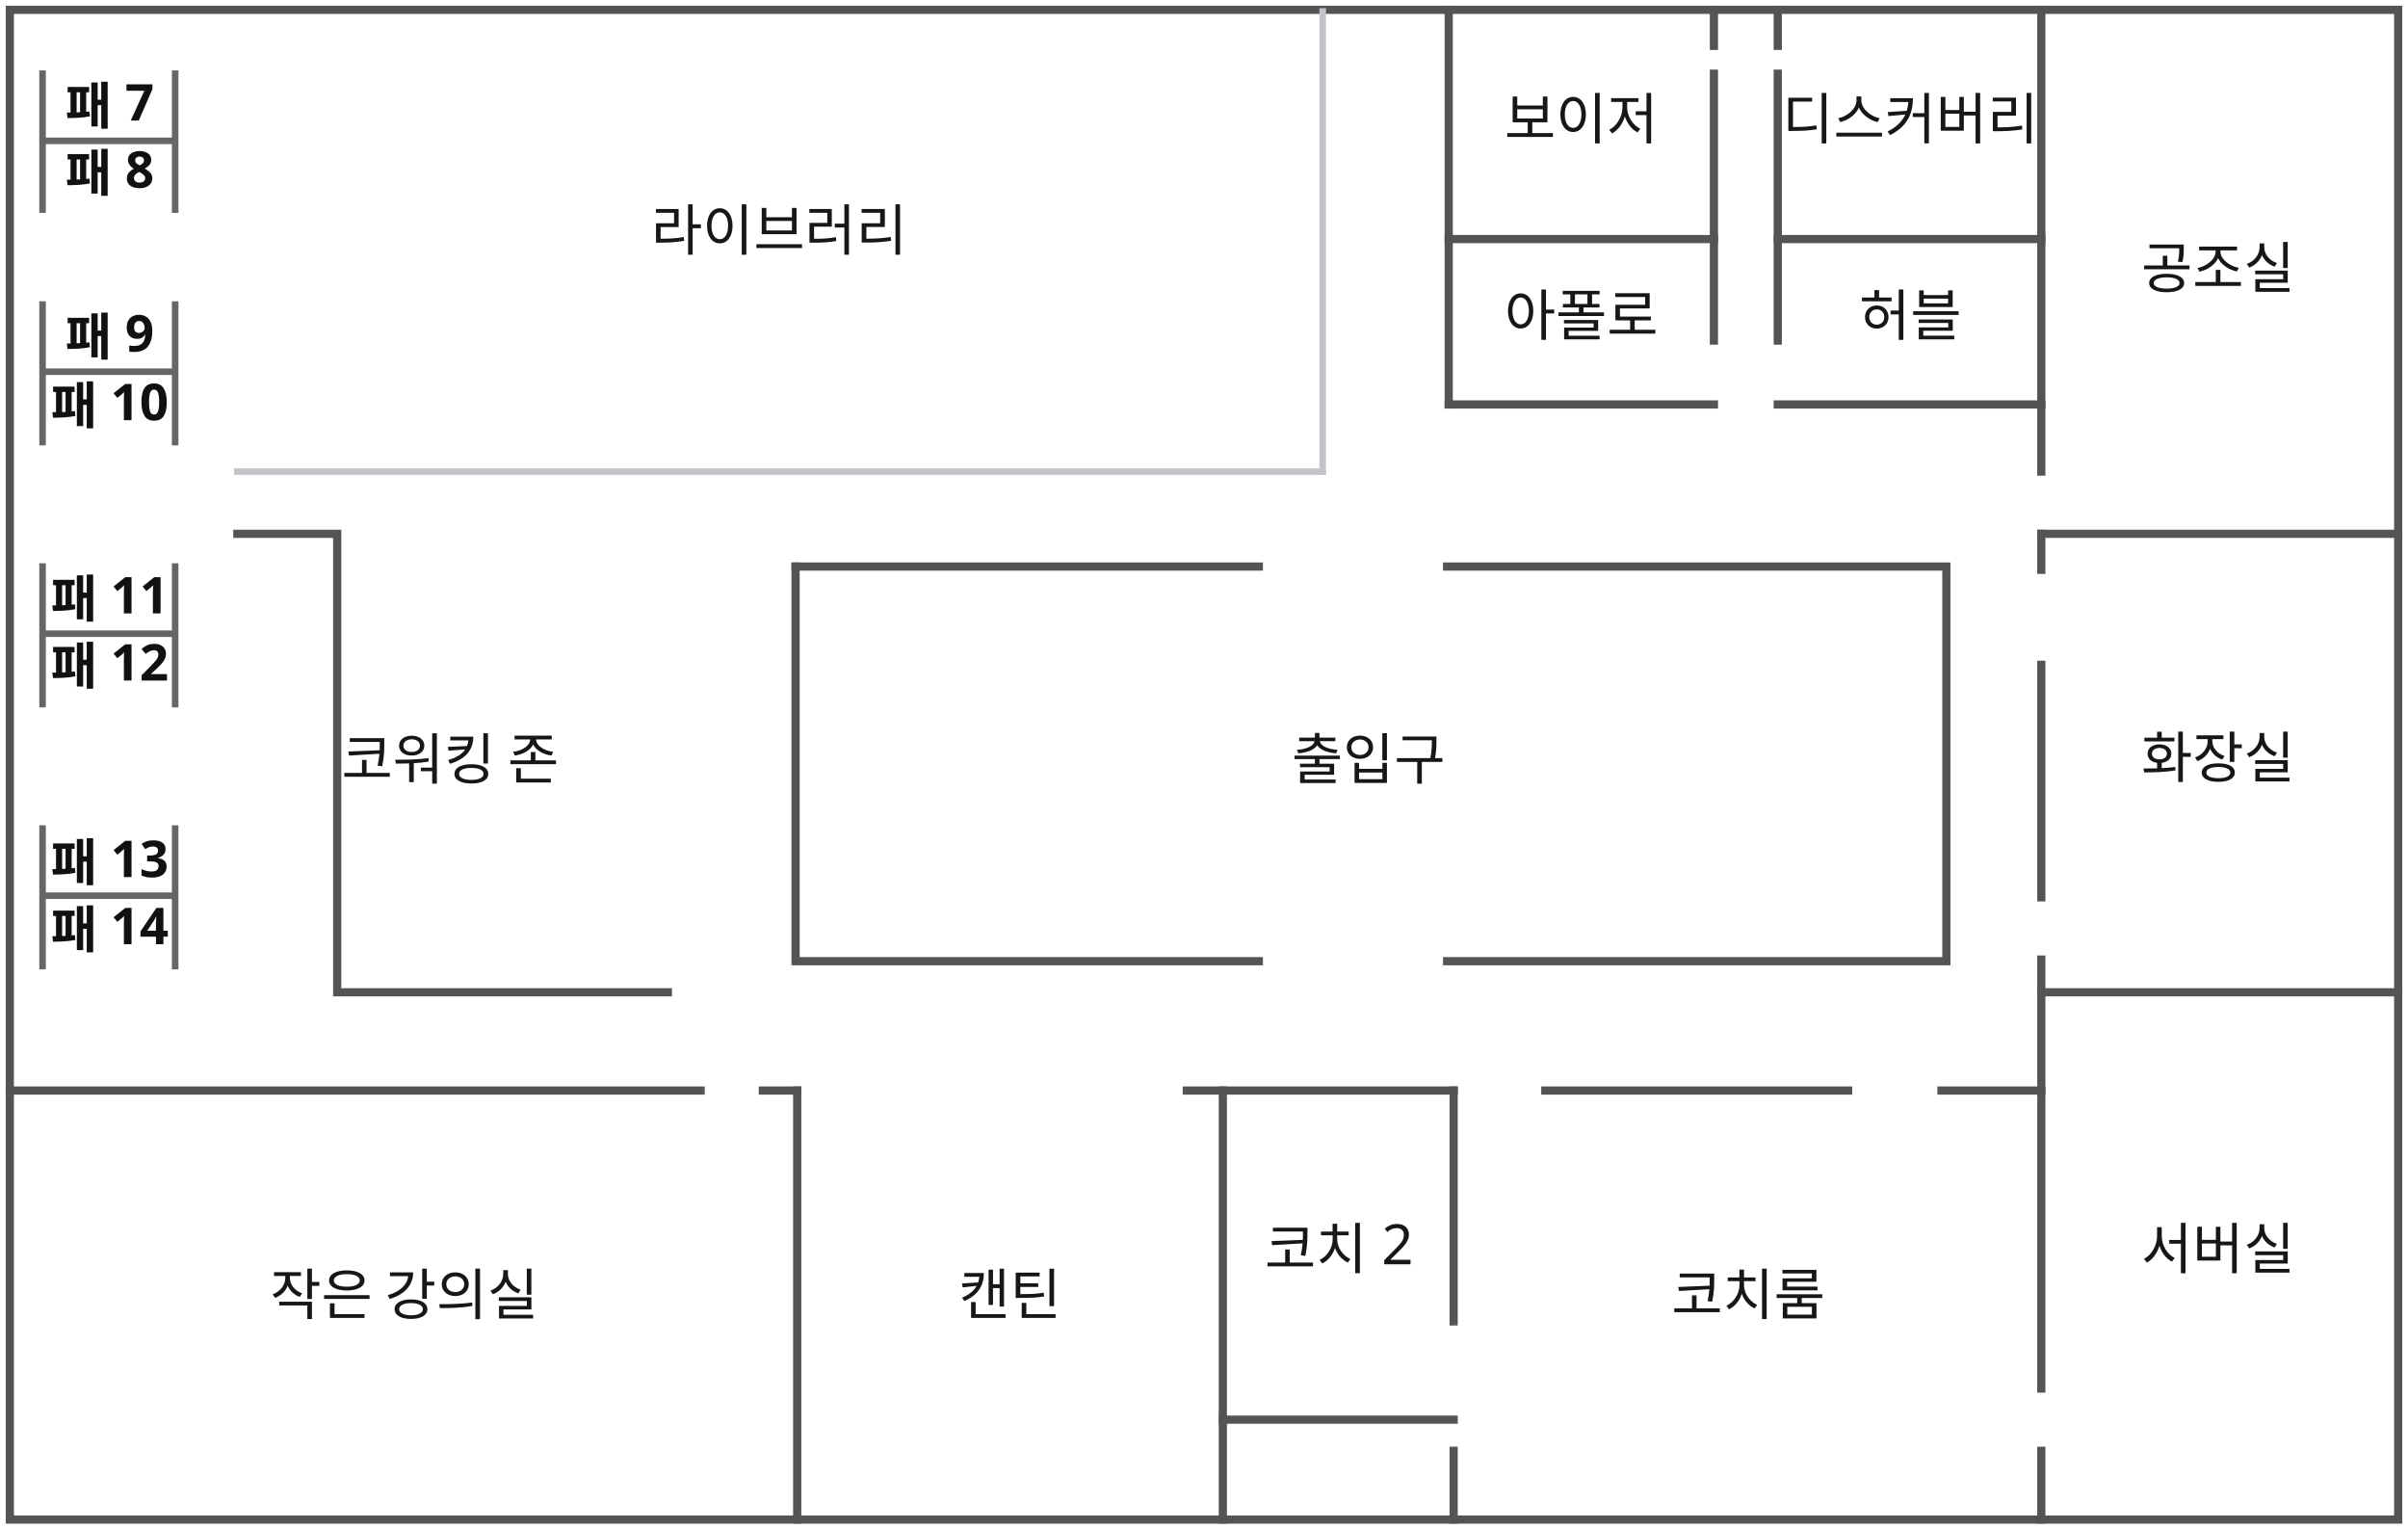
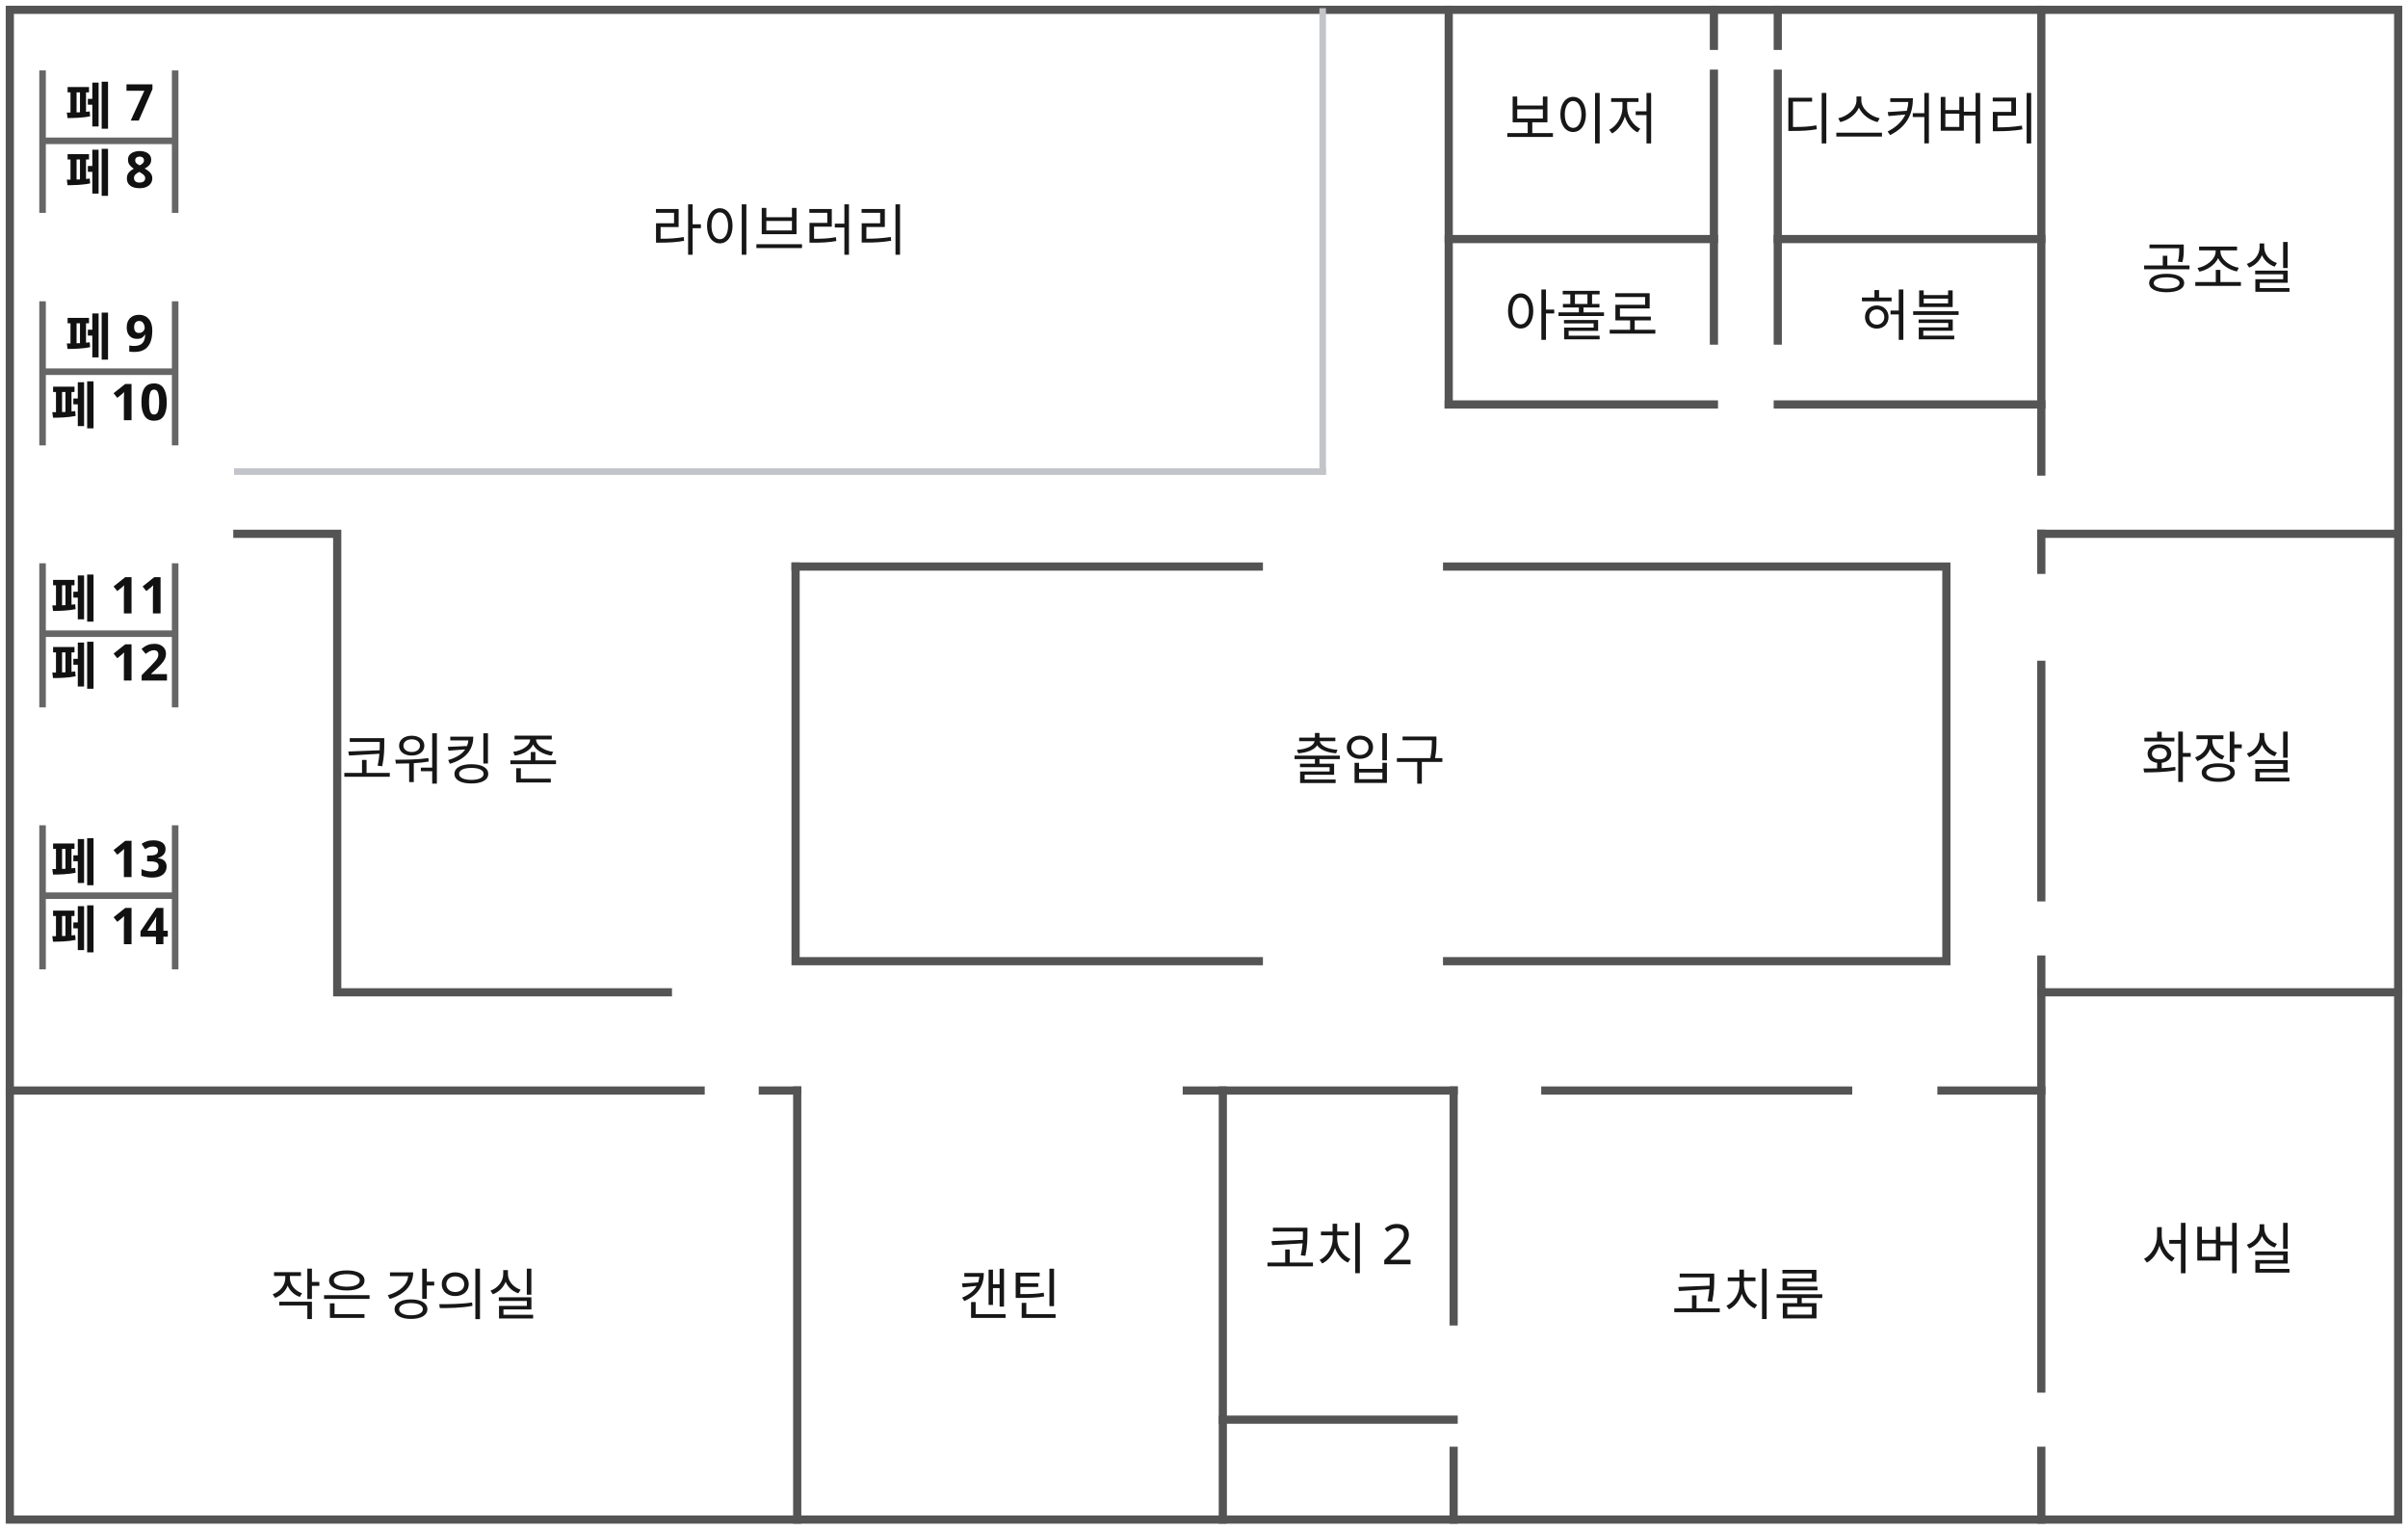
<svg xmlns="http://www.w3.org/2000/svg" width="1471" height="934" viewBox="225 19 1471 934" role="img" aria-labelledby="title desc">
  <style>
    .background { fill: #ffffff; }
    .wall {
      fill: none;
      stroke: #545454;
      stroke-width: 5;
      stroke-linecap: square;
      stroke-linejoin: miter;
    }
    .wall-thin {
      fill: none;
      stroke: #666666;
      stroke-width: 4;
      stroke-linecap: square;
      stroke-linejoin: miter;
    }
    .soft-divider {
      fill: none;
      stroke: #c3c4c9;
      stroke-width: 4;
      stroke-linecap: square;
      stroke-linejoin: miter;
    }
    .label {
      fill: #171717;
      font-family: "Apple SD Gothic Neo", "Noto Sans KR", "NanumSquare", sans-serif;
      font-size: 34px;
      font-weight: 500;
      letter-spacing: 0;
      text-anchor: middle;
      dominant-baseline: middle;
    }
    .pod-label {
      fill: #111111;
      font-family: "Apple SD Gothic Neo", "Noto Sans KR", "NanumSquare", sans-serif;
      font-size: 31px;
      font-weight: 700;
      letter-spacing: 0;
      text-anchor: middle;
      dominant-baseline: middle;
    }
  </style>
  <rect class="background" x="0" y="0" width="1714" height="970" />
  <g id="walls">
    <g id="exterior">
      <path class="wall" d="M231 25 H1690 V947 H231 Z" />
    </g>
    <g id="library">
      <line class="soft-divider" x1="1033" y1="26" x2="1033" y2="307" />
      <line class="soft-divider" x1="370" y1="307" x2="1033" y2="307" />
    </g>
    <g id="pods-7-to-14">
      <path class="wall-thin" d="M251 64 V147 M251 105 H332 M332 64 V147" />
      <path class="wall-thin" d="M251 205 V289 M251 246 H332 M332 205 V289" />
      <path class="wall-thin" d="M251 365 V449 M251 406 H332 M332 365 V449" />
      <path class="wall-thin" d="M251 525 V609 M251 566 H332 M332 525 V609" />
    </g>
    <g id="coworking-zone">
      <path class="wall" d="M370 345 H431 V625 H633" />
    </g>
    <g id="meeting-rooms">
      <line class="wall" x1="1110" y1="25" x2="1110" y2="266" />
      <line class="wall" x1="1110" y1="165" x2="1272" y2="165" />
      <line class="wall" x1="1110" y1="266" x2="1272" y2="266" />
      <line class="wall" x1="1272" y1="25" x2="1272" y2="47" />
      <line class="wall" x1="1272" y1="64" x2="1272" y2="227" />
      <line class="wall" x1="1311" y1="25" x2="1311" y2="47" />
      <line class="wall" x1="1311" y1="64" x2="1311" y2="227" />
      <line class="wall" x1="1311" y1="165" x2="1472" y2="165" />
      <line class="wall" x1="1311" y1="266" x2="1472" y2="266" />
    </g>
    <g id="entry">
      <path class="wall" d="M711 365 H994 M1109 365 H1414 V606 H1109" />
      <path class="wall" d="M711 365 V606 H994" />
    </g>
    <g id="right-side-rooms">
      <line class="wall" x1="1472" y1="25" x2="1472" y2="307" />
      <line class="wall" x1="1472" y1="345" x2="1690" y2="345" />
      <line class="wall" x1="1472" y1="345" x2="1472" y2="367" />
      <line class="wall" x1="1472" y1="425" x2="1472" y2="567" />
      <line class="wall" x1="1472" y1="625" x2="1690" y2="625" />
      <line class="wall" x1="1472" y1="605" x2="1472" y2="625" />
      <line class="wall" x1="1472" y1="625" x2="1472" y2="867" />
      <line class="wall" x1="1472" y1="905" x2="1472" y2="947" />
    </g>
    <g id="bottom-rooms">
      <line class="wall" x1="231" y1="685" x2="653" y2="685" />
      <line class="wall" x1="691" y1="685" x2="712" y2="685" />
      <line class="wall" x1="712" y1="685" x2="712" y2="947" />
      <line class="wall" x1="950" y1="685" x2="1113" y2="685" />
      <line class="wall" x1="972" y1="685" x2="972" y2="947" />
      <line class="wall" x1="1113" y1="685" x2="1113" y2="826" />
      <line class="wall" x1="972" y1="886" x2="1113" y2="886" />
      <line class="wall" x1="1113" y1="905" x2="1113" y2="947" />
      <line class="wall" x1="1169" y1="685" x2="1354" y2="685" />
      <line class="wall" x1="1411" y1="685" x2="1472" y2="685" />
    </g>
  </g>
  <g id="room-labels">
    <text class="label" x="701" y="160">라이브러리</text>
-     <text class="pod-label" x="292" y="84">패 7</text>
-     <text class="pod-label" x="292" y="125">패 8</text>
-     <text class="pod-label" x="292" y="225">패 9</text>
-     <text class="pod-label" x="292" y="267">패 10</text>
-     <text class="pod-label" x="292" y="385">패 11</text>
-     <text class="pod-label" x="292" y="426">패 12</text>
-     <text class="pod-label" x="292" y="546">패 13</text>
-     <text class="pod-label" x="292" y="587">패 14</text>
+     <text class="pod-label" x="292" y="84">페 7</text>
+     <text class="pod-label" x="292" y="125">페 8</text>
+     <text class="pod-label" x="292" y="225">페 9</text>
+     <text class="pod-label" x="292" y="267">페 10</text>
+     <text class="pod-label" x="292" y="385">페 11</text>
+     <text class="pod-label" x="292" y="426">페 12</text>
+     <text class="pod-label" x="292" y="546">페 13</text>
+     <text class="pod-label" x="292" y="587">페 14</text>
    <text class="label" x="500" y="483">코워킹 존</text>
    <text class="label" x="1191" y="92">보이저</text>
    <text class="label" x="1191" y="212">아폴로</text>
    <text class="label" x="1392" y="92">디스커버리</text>
    <text class="label" x="1392" y="212">허블</text>
    <text class="label" x="1580" y="183">공조실</text>
    <text class="label" x="1061" y="483">출입구</text>
    <text class="label" x="1580" y="482">화장실</text>
    <text class="label" x="472" y="810">작은 강의실</text>
    <text class="label" x="842" y="810">캔틴</text>
    <text class="label" x="1043" y="782">코치 2</text>
    <text class="label" x="1293" y="810">코치룸</text>
    <text class="label" x="1580" y="782">서버실</text>
  </g>
</svg>
